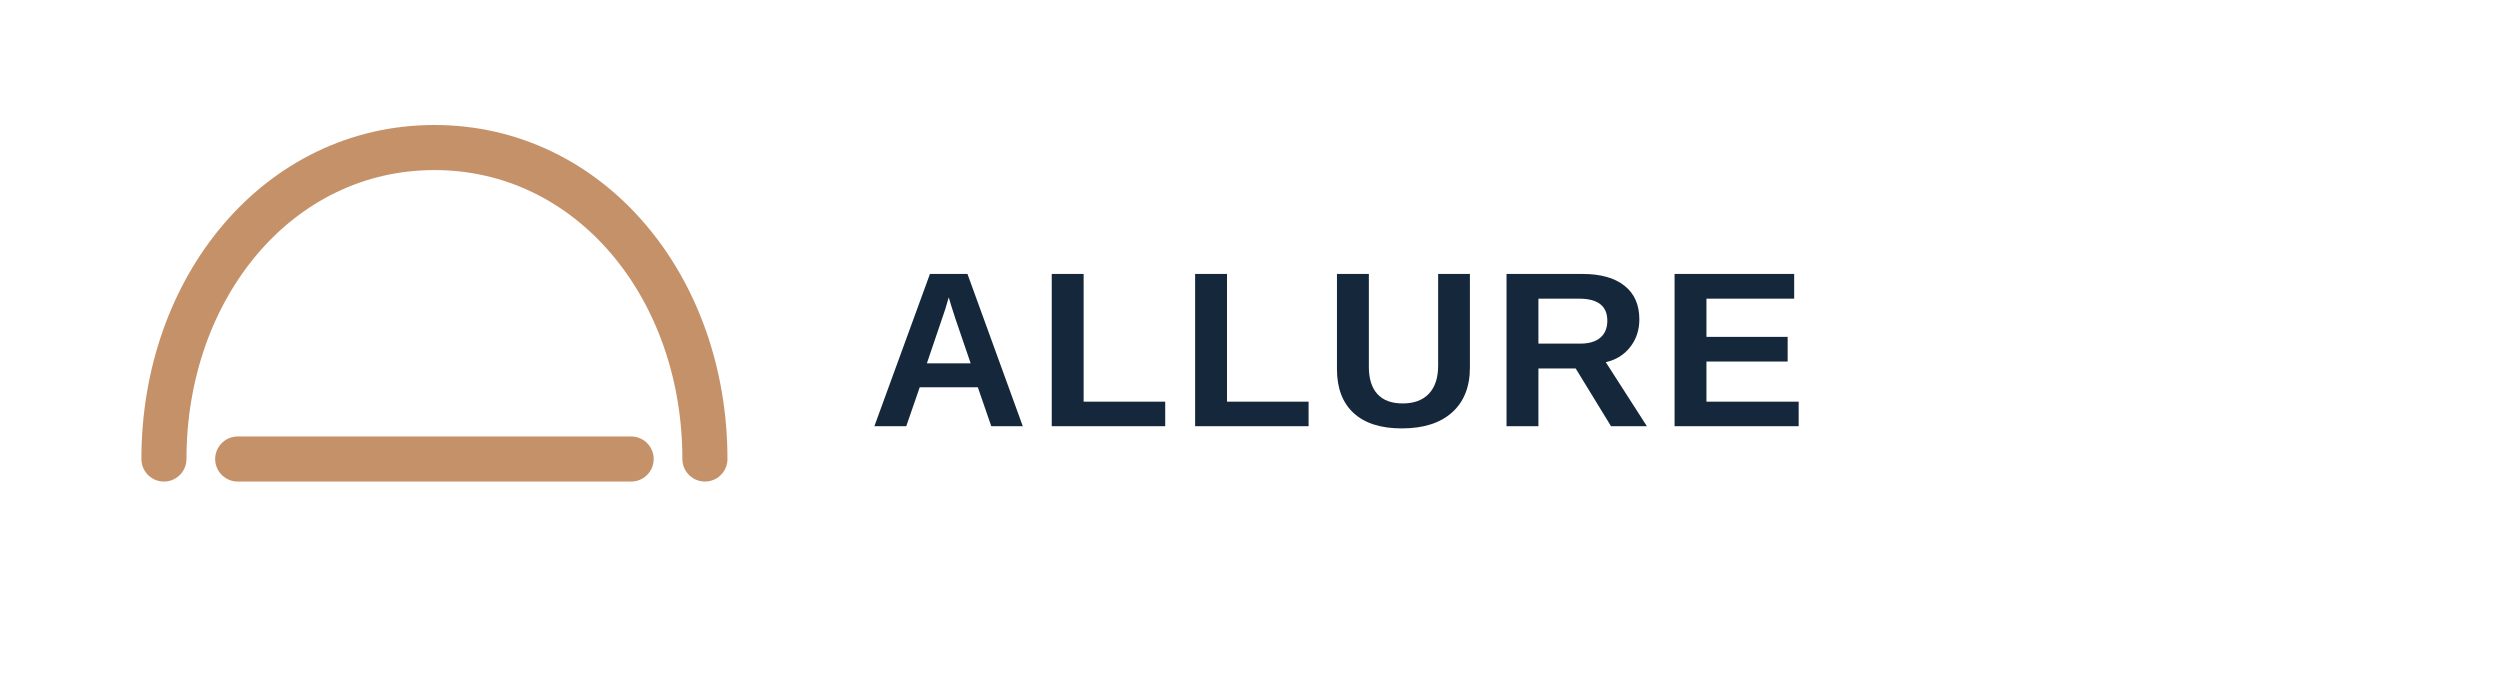
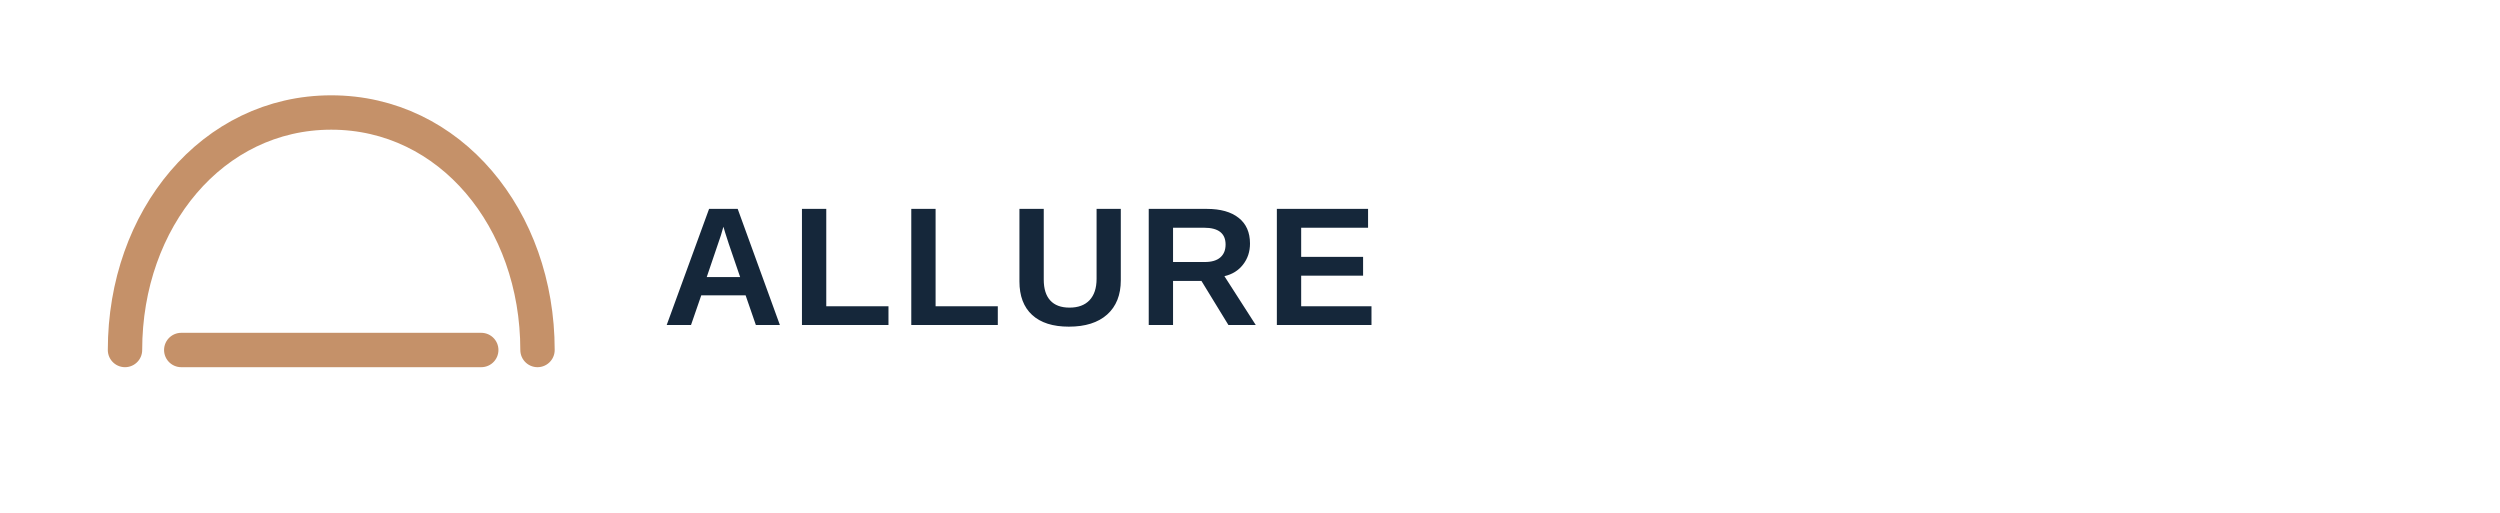
- <svg xmlns="http://www.w3.org/2000/svg" viewBox="0 0 305 82" role="img" aria-label="Allure Plumbing Corp. logo concept A">
+ <svg xmlns="http://www.w3.org/2000/svg" viewBox="0 0 400 82" role="img" aria-label="Allure Plumbing Corp. logo concept A">
  <g fill="none" stroke="#c59169" stroke-width="5.5" stroke-linecap="round" stroke-linejoin="round">
    <path d="M20 56c0-21 14-38 33-38s33 17 33 38M29 56h48" />
  </g>
  <text x="106" y="52" fill="#15273a" font-family="Arial,sans-serif" font-weight="800" font-size="27" letter-spacing="1">ALLURE</text>
</svg>
